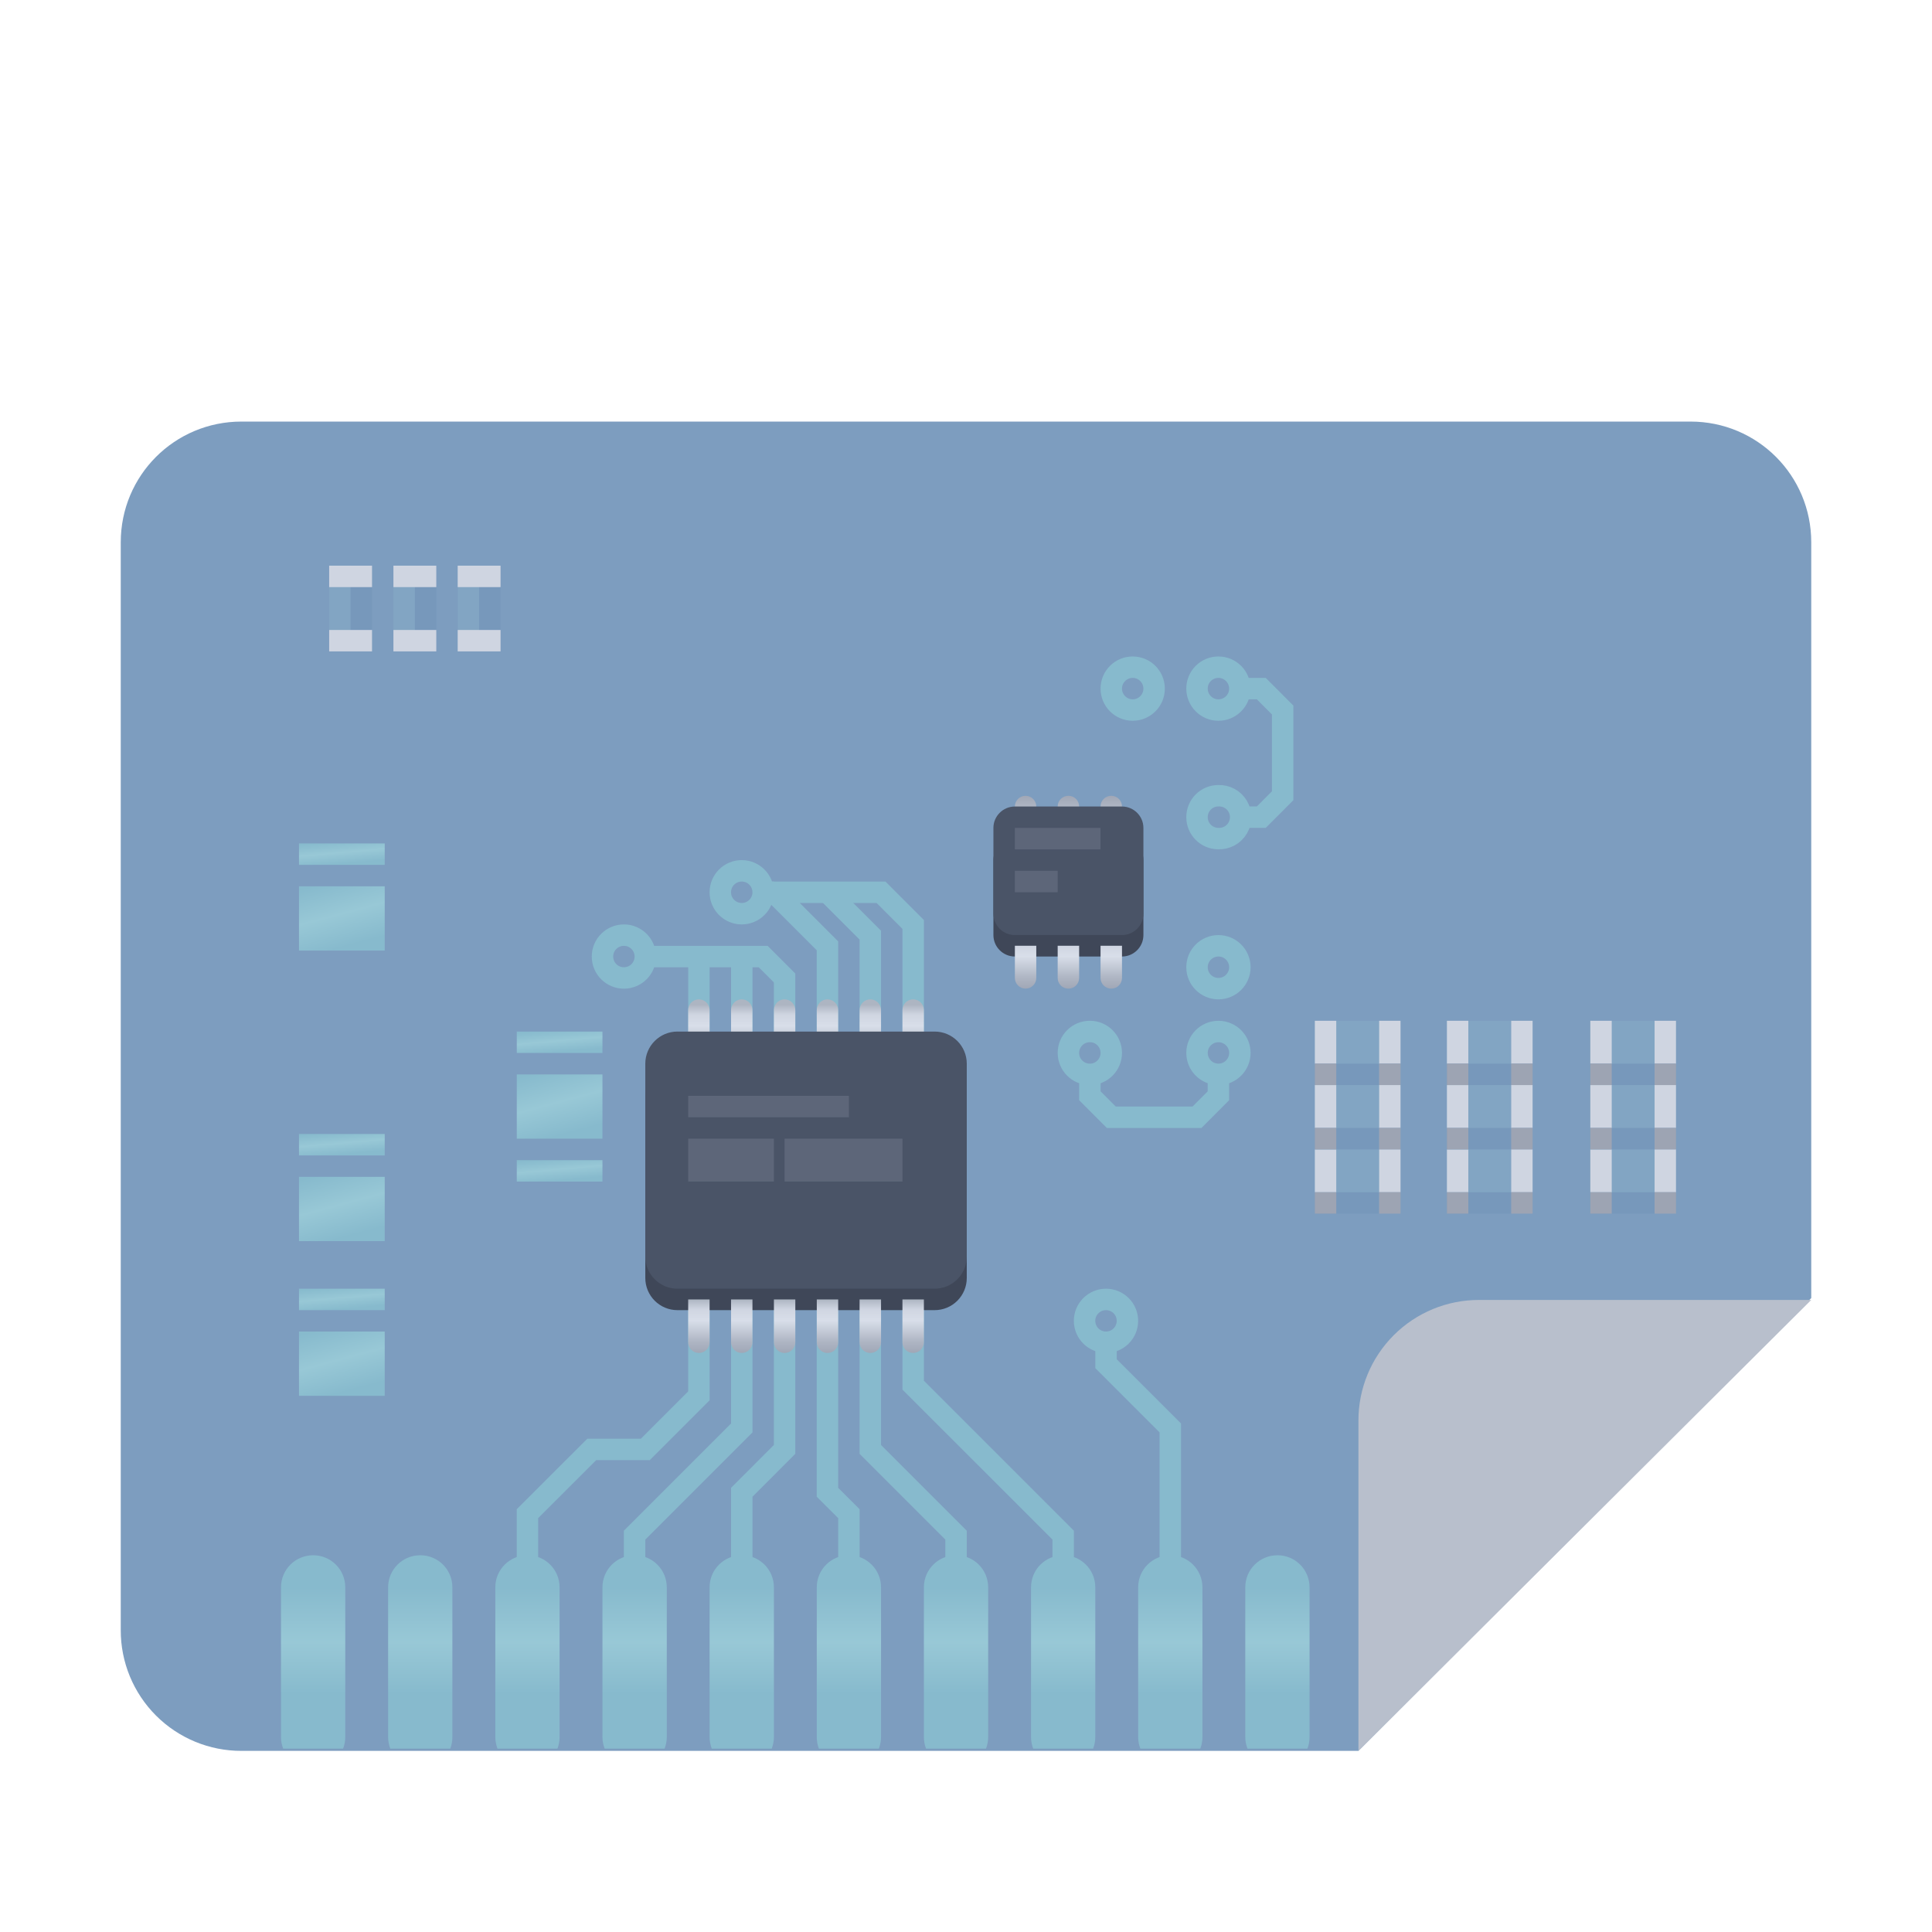
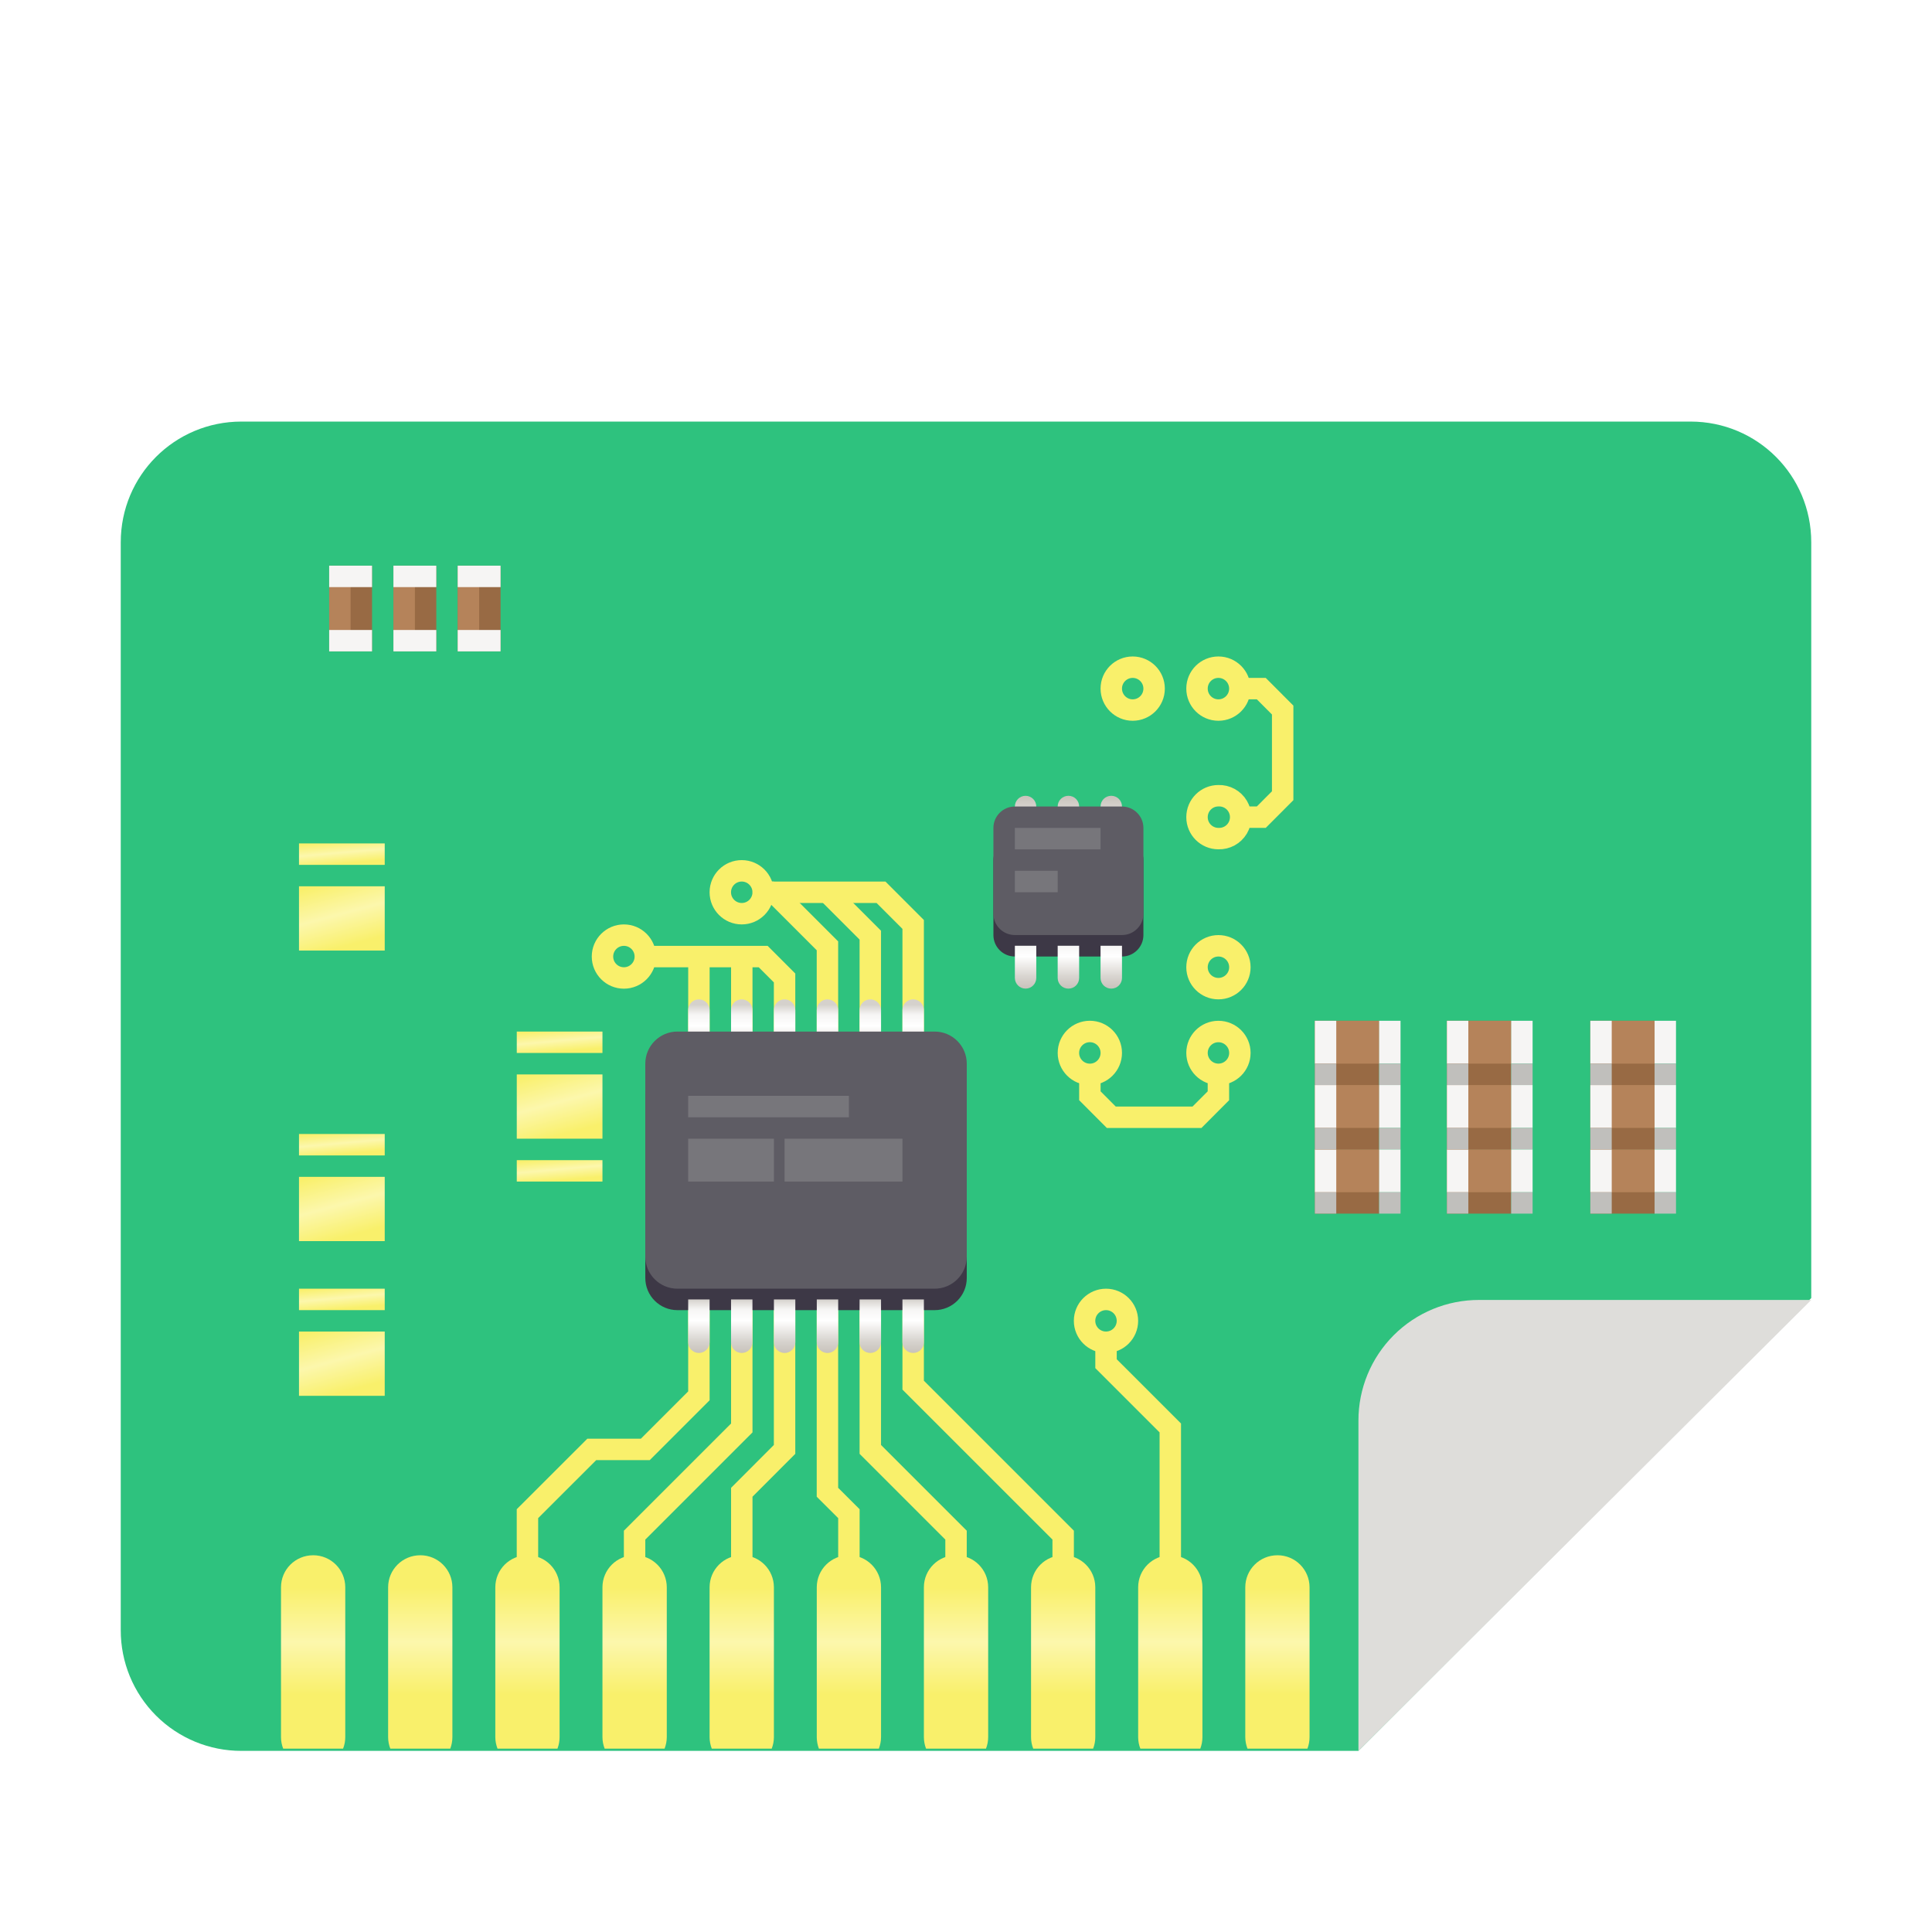
<svg xmlns="http://www.w3.org/2000/svg" xmlns:xlink="http://www.w3.org/1999/xlink" height="128" width="128">
  <linearGradient id="a" gradientUnits="userSpaceOnUse">
-     <stop offset="0" stop-color="#87bacd" />
-     <stop offset=".512" stop-color="#98c8d6" />
-     <stop offset="1" stop-color="#87bacd" />
+     <stop offset="0" stop-color="#f9f06b" />
+     <stop offset=".512" stop-color="#fcf7ac" />
+     <stop offset="1" stop-color="#f9f06b" />
  </linearGradient>
  <linearGradient id="c" gradientTransform="matrix(.17746 0 0 .17717 20.391 70.756)" x1="94.021" x2="94.021" xlink:href="#a" y1="194.219" y2="234.219" />
  <linearGradient id="b" gradientUnits="userSpaceOnUse">
-     <stop offset="0" stop-color="#adb5c2" />
-     <stop offset=".183" stop-color="#cfd5e1" />
-     <stop offset=".395" stop-color="#d8dee9" />
-     <stop offset=".784" stop-color="#afb6c4" />
-     <stop offset="1" stop-color="#a0a7b6" />
+     <stop offset="0" stop-color="#d5d1cc" />
+     <stop offset=".183" stop-color="#f6f5f4" />
+     <stop offset=".395" stop-color="#fff" />
+     <stop offset=".784" stop-color="#d7d3ce" />
+     <stop offset="1" stop-color="#c8c2bb" />
  </linearGradient>
  <linearGradient id="d" x1="60.5" x2="60.5" xlink:href="#b" y1="66.569" y2="70.118" />
  <linearGradient id="e" x1="23.357" x2="24.498" xlink:href="#a" y1="87.509" y2="91.768" />
  <linearGradient id="f" gradientTransform="matrix(.70982 0 0 .2366 11.29 25.281)" x1="17" x2="18.608" xlink:href="#a" y1="253" y2="259" />
  <linearGradient id="g" gradientTransform="matrix(.70982 0 0 .2366 25.719 16.763)" x1="17" x2="18.608" xlink:href="#a" y1="253" y2="259" />
  <linearGradient id="h" x1="37.786" x2="38.927" xlink:href="#a" y1="70.473" y2="74.732" />
  <linearGradient id="i" gradientTransform="matrix(.70982 0 0 .2366 25.719 8.246)" x1="17" x2="18.608" xlink:href="#a" y1="253" y2="259" />
  <linearGradient id="j" x1="67.946" x2="67.946" xlink:href="#b" y1="61.951" y2="65.5" />
  <linearGradient id="k" gradientTransform="matrix(.70982 0 0 -.70982 41.683 233.018)" x1="37" x2="37" xlink:href="#b" y1="249" y2="254" />
  <linearGradient id="l" x1="46.304" x2="46.304" xlink:href="#b" y1="86.089" y2="89.638" />
  <linearGradient id="m" x1="23.357" x2="24.498" xlink:href="#a" y1="77.259" y2="81.518" />
  <linearGradient id="n" gradientTransform="matrix(.70982 0 0 .2366 11.29 15.031)" x1="17" x2="18.608" xlink:href="#a" y1="253" y2="259" />
  <linearGradient id="o" x1="23.357" x2="24.498" xlink:href="#a" y1="58.009" y2="62.268" />
  <linearGradient id="p" gradientTransform="matrix(.70982 0 0 .2366 11.29 -4.219)" x1="17" x2="18.608" xlink:href="#a" y1="253" y2="259" />
  <linearGradient id="q" gradientTransform="matrix(.17746 0 0 .17717 6.19 70.756)" x1="94.021" x2="94.021" xlink:href="#a" y1="194.219" y2="234.219" />
-   <path d="M16 27.93h96c4.434 0 8 3.57 8 8V86l-30 30H16a7.98 7.98 0 0 1-8-8V35.93c0-4.43 3.566-8 8-8zm0 0" fill="#7d9dbf" />
-   <path d="M120 86.125H98a7.98 7.98 0 0 0-8 8V116zm0 0" fill="#b8bfcc" />
-   <path d="M34.945 108.71v-8.425l4.262-4.258h3.547l3.55-3.55V83.87M42.043 107.383v-5.676l7.102-7.102v-7.902" fill="none" stroke="#87bacd" stroke-width="1.42" />
+   <path d="M16 27.93h96c4.434 0 8 3.57 8 8V86l-30 30H16a7.98 7.98 0 0 1-8-8V35.93c0-4.43 3.566-8 8-8zm0 0" fill="#2ec27e" />
+   <path d="M120 86.125H98a7.98 7.98 0 0 0-8 8V116zm0 0" fill="#deddda" />
+   <path d="M34.945 108.71v-8.425l4.262-4.258h3.547l3.55-3.55V83.87M42.043 107.383v-5.676l7.102-7.102v-7.902" fill="none" stroke="#f9f06b" stroke-width="1.42" />
  <path d="M34.945 103.04c-1.18 0-2.129.948-2.129 2.124v9.922c0 .273.055.527.145.766h3.973c.09-.239.14-.493.14-.766v-9.922c0-1.176-.949-2.125-2.129-2.125zm7.098 0c-1.18 0-2.129.948-2.129 2.124v9.922c0 .273.055.527.145.766h3.972c.09-.239.145-.493.145-.766v-9.922a2.126 2.126 0 0 0-2.133-2.125zm7.102 0c-1.18 0-2.133.948-2.133 2.124v9.922c0 .273.054.527.144.766h3.973c.09-.239.144-.493.144-.766v-9.922c0-1.176-.949-2.125-2.128-2.125zm7.097 0c-1.18 0-2.129.948-2.129 2.124v9.922c0 .273.051.527.14.766h3.974c.09-.239.144-.493.144-.766v-9.922c0-1.176-.95-2.125-2.129-2.125zm7.098 0c-1.18 0-2.13.948-2.13 2.124v9.922c0 .273.052.527.142.766h3.972a2.07 2.07 0 0 0 .145-.766v-9.922c0-1.176-.95-2.125-2.13-2.125zm7.097 0c-1.18 0-2.128.948-2.128 2.124v9.922c0 .273.05.527.144.766h3.969a2.07 2.07 0 0 0 .144-.766v-9.922c0-1.176-.949-2.125-2.129-2.125zm7.098 0c-1.18 0-2.129.948-2.129 2.124v9.922c0 .273.051.527.145.766h3.972c.09-.239.141-.493.141-.766v-9.922c0-1.176-.95-2.125-2.129-2.125zm7.098 0c-1.18 0-2.13.948-2.13 2.124v9.922c0 .273.056.527.145.766h3.973c.09-.239.14-.493.14-.766v-9.922c0-1.176-.948-2.125-2.128-2.125zm0 0" fill="url(#c)" />
-   <path d="M63.34 105.254v-3.547l-5.68-5.68v-9.226M56.242 105.254v-4.969l-1.422-1.418V86.801M49.145 105.254v-6.387l2.835-2.84v-9.226" fill="none" stroke="#87bacd" stroke-width="1.42" />
-   <path d="M44.883 70.473h17.035a2.13 2.13 0 0 1 2.133 2.129v12.066a2.13 2.13 0 0 1-2.133 2.133H44.883a2.13 2.13 0 0 1-2.13-2.133V72.602c0-1.176.954-2.13 2.13-2.13zm0 0" fill="#3f4758" />
-   <path d="M50.563 59.117h7.808l2.129 2.13v8.515" fill="none" stroke="#87bacd" stroke-width="1.42" />
-   <path d="M57.66 69.762v-7.805l-2.84-2.84M54.82 69.762v-7.098l-3.547-3.547M51.98 69.762v-4.969l-1.417-1.418h-7.81M49.145 69.762v-5.676M46.305 69.762v-5.676" fill="none" stroke="#87bacd" stroke-width="1.42" />
+   <path d="M63.34 105.254v-3.547l-5.68-5.68v-9.226M56.242 105.254v-4.969l-1.422-1.418V86.801M49.145 105.254v-6.387l2.835-2.84v-9.226" fill="none" stroke="#f9f06b" stroke-width="1.42" />
+   <path d="M44.883 70.473h17.035a2.13 2.13 0 0 1 2.133 2.129v12.066a2.13 2.13 0 0 1-2.133 2.133H44.883a2.13 2.13 0 0 1-2.13-2.133V72.602c0-1.176.954-2.13 2.13-2.13zm0 0" fill="#3d3846" />
+   <path d="M50.563 59.117h7.808l2.129 2.13v8.515" fill="none" stroke="#f9f06b" stroke-width="1.42" />
+   <path d="M57.66 69.762v-7.805l-2.84-2.84M54.82 69.762v-7.098l-3.547-3.547M51.98 69.762v-4.969l-1.417-1.418h-7.81M49.145 69.762v-5.676M46.305 69.762v-5.676" fill="none" stroke="#f9f06b" stroke-width="1.42" />
  <path d="M46.305 66.21a.709.709 0 0 0-.711.712v2.84h1.418v-2.84a.708.708 0 0 0-.707-.711zm2.84 0a.709.709 0 0 0-.711.712v2.84h1.418v-2.84a.708.708 0 0 0-.707-.711zm2.835 0a.708.708 0 0 0-.707.712v2.84h1.418v-2.84a.709.709 0 0 0-.71-.711zm2.84 0a.708.708 0 0 0-.707.712v2.84h1.418v-2.84a.709.709 0 0 0-.71-.711zm2.84 0a.709.709 0 0 0-.71.712v2.84h1.421v-2.84a.709.709 0 0 0-.71-.711zm2.84 0a.709.709 0 0 0-.71.712v2.84h1.42v-2.84a.709.709 0 0 0-.71-.711zm0 0" fill="url(#d)" />
-   <path d="M44.883 68.344h17.035a2.13 2.13 0 0 1 2.133 2.129V83.25a2.13 2.13 0 0 1-2.133 2.129H44.883a2.129 2.129 0 0 1-2.13-2.129V70.473c0-1.176.954-2.13 2.13-2.13zm0 0" fill="#4a5467" />
-   <path d="M60.5 86.8v4.97l9.938 9.937v2.836" fill="none" stroke="#87bacd" stroke-width="1.42" />
-   <path d="M45.594 72.602h10.648v1.421H45.594zM45.594 75.441h5.68v2.84h-5.68zM51.98 75.441h7.81v2.84h-7.81zm0 0" fill="#5d6679" />
-   <g fill="none" stroke="#87bacd" stroke-width="1.42">
+   <path d="M44.883 68.344h17.035a2.13 2.13 0 0 1 2.133 2.129V83.25a2.13 2.13 0 0 1-2.133 2.129H44.883a2.129 2.129 0 0 1-2.13-2.129V70.473c0-1.176.954-2.13 2.13-2.13zm0 0" fill="#5e5c64" />
+   <path d="M60.5 86.8v4.97l9.938 9.937v2.836" fill="none" stroke="#f9f06b" stroke-width="1.42" />
+   <path d="M45.594 72.602h10.648v1.421H45.594zM45.594 75.441h5.68v2.84h-5.68zM51.98 75.441h7.81v2.84h-7.81zm0 0" fill="#77767b" />
+   <g fill="none" stroke="#f9f06b" stroke-width="1.42">
    <path d="M74.695 87.508a1.419 1.419 0 1 1-2.84 0c0-.781.637-1.418 1.422-1.418s1.418.637 1.418 1.418zM73.625 69.758c0 .785-.637 1.422-1.418 1.422a1.422 1.422 0 0 1-1.422-1.422 1.42 1.42 0 0 1 2.84 0zM82.145 69.758a1.419 1.419 0 1 1-2.84 0c0-.781.633-1.418 1.418-1.418s1.422.637 1.422 1.418zM82.145 64.082c0 .781-.637 1.418-1.422 1.418s-1.418-.637-1.418-1.418a1.419 1.419 0 1 1 2.84 0zm0 0" />
    <path d="M73.277 88.93v1.418l4.258 4.257v10.649M72.207 71.18v1.418l1.418 1.422h5.68l1.418-1.422V71.18M50.563 59.117a1.42 1.42 0 1 1-2.841-.005 1.42 1.42 0 0 1 2.84.005zM42.754 63.375c0 .785-.637 1.418-1.418 1.418a1.419 1.419 0 1 1 1.418-1.418zm0 0" />
  </g>
  <path d="M19.809 88.219h5.68v4.258h-5.68zm0 0" fill="url(#e)" />
  <path d="M19.809 85.379h5.68V86.8h-5.68zm0 0" fill="url(#f)" />
  <path d="M34.238 76.863h5.676v1.418h-5.676zm0 0" fill="url(#g)" />
  <path d="M34.238 71.184h5.676v4.257h-5.676zm0 0" fill="url(#h)" />
  <path d="M34.238 68.344h5.676v1.418h-5.676zm0 0" fill="url(#i)" />
-   <path d="M80.723 52.719a1.421 1.421 0 1 1 0 2.84 1.418 1.418 0 0 1-1.418-1.418c0-.786.632-1.422 1.418-1.422zM80.723 44.203a1.419 1.419 0 1 1 0 2.84c-.785 0-1.418-.637-1.418-1.422s.632-1.418 1.418-1.418zM75.043 44.203a1.419 1.419 0 1 1 0 2.84c-.781 0-1.418-.637-1.418-1.422s.637-1.418 1.418-1.418zm0 0" fill="none" stroke="#87bacd" stroke-width="1.42" />
-   <path d="M82.145 54.14h1.418l1.417-1.421v-5.676l-1.418-1.422h-1.417" fill="none" stroke="#87bacd" stroke-width="1.42" />
-   <path d="M67.238 55.563h7.098a1.42 1.42 0 0 1 1.418 1.417v4.97c0 .784-.637 1.421-1.418 1.421h-7.098a1.422 1.422 0 0 1-1.422-1.422V56.98c0-.78.637-1.417 1.422-1.417zm0 0" fill="#3f4758" />
+   <path d="M80.723 52.719a1.421 1.421 0 1 1 0 2.84 1.418 1.418 0 0 1-1.418-1.418c0-.786.632-1.422 1.418-1.422zM80.723 44.203a1.419 1.419 0 1 1 0 2.84c-.785 0-1.418-.637-1.418-1.422s.632-1.418 1.418-1.418zM75.043 44.203a1.419 1.419 0 1 1 0 2.84c-.781 0-1.418-.637-1.418-1.422s.637-1.418 1.418-1.418zm0 0" fill="none" stroke="#f9f06b" stroke-width="1.42" />
+   <path d="M82.145 54.14h1.418l1.417-1.421v-5.676l-1.418-1.422h-1.417" fill="none" stroke="#f9f06b" stroke-width="1.42" />
+   <path d="M67.238 55.563h7.098a1.42 1.42 0 0 1 1.418 1.417v4.97c0 .784-.637 1.421-1.418 1.421h-7.098a1.422 1.422 0 0 1-1.422-1.422V56.98c0-.78.637-1.417 1.422-1.417zm0 0" fill="#3d3846" />
  <path d="M67.238 62.66v2.13a.709.709 0 1 0 1.418 0v-2.13zm2.836 0v2.13c0 .394.317.71.711.71.395 0 .711-.316.711-.71v-2.13zm2.84 0v2.13c0 .394.316.71.711.71s.71-.316.71-.71v-2.13zm0 0" fill="url(#j)" />
  <path d="M67.238 55.563v-2.13a.709.709 0 1 1 1.418 0v2.13zm2.836 0v-2.13c0-.394.317-.71.711-.71.395 0 .711.316.711.71v2.13zm2.84 0v-2.13c0-.394.316-.71.711-.71s.71.316.71.71v2.13zm0 0" fill="url(#k)" />
-   <path d="M67.238 53.434h7.098a1.42 1.42 0 0 1 1.418 1.418v5.68c0 .784-.637 1.417-1.418 1.417h-7.098a1.419 1.419 0 0 1-1.422-1.418v-5.68c0-.78.637-1.417 1.422-1.417zm0 0" fill="#4a5467" />
-   <path d="M67.238 54.852h5.676v1.421h-5.676zM67.238 57.691h2.836v1.422h-2.836zm0 0" fill="#5d6679" />
-   <path d="M87.113 76.148h4.258v4.258h-4.258zm0 0" fill="#7798bb" />
-   <path d="M87.113 76.148h4.258v2.84h-4.258zm0 0" fill="#82a5c3" />
-   <path d="M87.113 76.148h1.418v2.84h-1.418zm0 0" fill="#cfd5e1" />
-   <path d="M87.113 80.406h1.418v-1.418h-1.418zm0 0" fill="#9da4b3" />
-   <path d="M91.371 76.148h1.418v2.84h-1.418zm0 0" fill="#cfd5e1" />
-   <path d="M91.371 80.406h1.418v-1.418h-1.418zm0 0" fill="#9da4b3" />
-   <path d="M87.113 71.887h4.258v4.261h-4.258zm0 0" fill="#7798bb" />
-   <path d="M87.113 71.887h4.258v2.84h-4.258zm0 0" fill="#82a5c3" />
-   <path d="M87.113 71.887h1.418v2.84h-1.418zm0 0" fill="#cfd5e1" />
-   <path d="M87.113 76.148h1.418v-1.421h-1.418zm0 0" fill="#9da4b3" />
-   <path d="M91.371 71.887h1.418v2.84h-1.418zm0 0" fill="#cfd5e1" />
-   <path d="M91.371 76.148h1.418v-1.421h-1.418zm0 0" fill="#9da4b3" />
-   <path d="M87.113 67.629h4.258v4.258h-4.258zm0 0" fill="#7798bb" />
-   <path d="M87.113 67.629h4.258v2.84h-4.258zm0 0" fill="#82a5c3" />
-   <path d="M87.113 67.629h1.418v2.84h-1.418zm0 0" fill="#cfd5e1" />
-   <path d="M87.113 71.887h1.418v-1.418h-1.418zm0 0" fill="#9da4b3" />
-   <path d="M91.371 67.629h1.418v2.84h-1.418zm0 0" fill="#cfd5e1" />
-   <path d="M91.371 71.887h1.418v-1.418h-1.418zm0 0" fill="#9da4b3" />
-   <path d="M21.809 43.156v-5.68h2.84v5.68zm0 0" fill="#7798bb" />
-   <path d="M21.809 43.156v-5.68h1.418v5.68zm0 0" fill="#82a5c3" />
-   <path d="M21.809 43.156v-1.418h2.84v1.418zM21.809 38.898v-1.421h2.84v1.421zm0 0" fill="#cfd5e1" />
-   <path d="M30.324 43.156v-5.68h2.84v5.68zm0 0" fill="#7798bb" />
-   <path d="M30.324 43.156v-5.68h1.422v5.68zm0 0" fill="#82a5c3" />
-   <path d="M30.324 43.156v-1.418h2.84v1.418zM30.324 38.898v-1.421h2.84v1.421zm0 0" fill="#cfd5e1" />
-   <path d="M26.066 43.156v-5.68h2.84v5.68zm0 0" fill="#7798bb" />
-   <path d="M26.066 43.156v-5.68h1.422v5.68zm0 0" fill="#82a5c3" />
-   <path d="M26.066 43.156v-1.418h2.84v1.418zM26.066 38.898v-1.421h2.84v1.421zm0 0" fill="#cfd5e1" />
+   <path d="M67.238 53.434h7.098a1.42 1.42 0 0 1 1.418 1.418v5.68c0 .784-.637 1.417-1.418 1.417h-7.098a1.419 1.419 0 0 1-1.422-1.418v-5.68c0-.78.637-1.417 1.422-1.417zm0 0" fill="#5e5c64" />
+   <path d="M67.238 54.852h5.676v1.421h-5.676zM67.238 57.691h2.836v1.422h-2.836zm0 0" fill="#77767b" />
+   <path d="M87.113 76.148h4.258v4.258h-4.258zm0 0" fill="#986a44" />
+   <path d="M87.113 76.148h4.258v2.84h-4.258zm0 0" fill="#b5835a" />
+   <path d="M87.113 76.148h1.418v2.84h-1.418zm0 0" fill="#f6f5f4" />
+   <path d="M87.113 80.406h1.418v-1.418h-1.418zm0 0" fill="#c0bfbc" />
+   <path d="M91.371 76.148h1.418v2.84h-1.418zm0 0" fill="#f6f5f4" />
+   <path d="M91.371 80.406h1.418v-1.418h-1.418zm0 0" fill="#c0bfbc" />
+   <path d="M87.113 71.887h4.258v4.261h-4.258zm0 0" fill="#986a44" />
+   <path d="M87.113 71.887h4.258v2.84h-4.258zm0 0" fill="#b5835a" />
+   <path d="M87.113 71.887h1.418v2.84h-1.418zm0 0" fill="#f6f5f4" />
+   <path d="M87.113 76.148h1.418v-1.421h-1.418zm0 0" fill="#c0bfbc" />
+   <path d="M91.371 71.887h1.418v2.84h-1.418zm0 0" fill="#f6f5f4" />
+   <path d="M91.371 76.148h1.418v-1.421h-1.418zm0 0" fill="#c0bfbc" />
+   <path d="M87.113 67.629h4.258v4.258h-4.258zm0 0" fill="#986a44" />
+   <path d="M87.113 67.629h4.258v2.84h-4.258zm0 0" fill="#b5835a" />
+   <path d="M87.113 67.629h1.418v2.84h-1.418zm0 0" fill="#f6f5f4" />
+   <path d="M87.113 71.887h1.418v-1.418h-1.418zm0 0" fill="#c0bfbc" />
+   <path d="M91.371 67.629h1.418v2.84h-1.418zm0 0" fill="#f6f5f4" />
+   <path d="M91.371 71.887h1.418v-1.418h-1.418zm0 0" fill="#c0bfbc" />
+   <path d="M21.809 43.156v-5.68h2.84v5.68zm0 0" fill="#986a44" />
+   <path d="M21.809 43.156v-5.68h1.418v5.68zm0 0" fill="#b5835a" />
+   <path d="M21.809 43.156v-1.418h2.84v1.418zM21.809 38.898v-1.421h2.84v1.421zm0 0" fill="#f6f5f4" />
+   <path d="M30.324 43.156v-5.68h2.84v5.68zm0 0" fill="#986a44" />
+   <path d="M30.324 43.156v-5.68h1.422v5.68zm0 0" fill="#b5835a" />
+   <path d="M30.324 43.156v-1.418h2.84v1.418zM30.324 38.898v-1.421h2.84v1.421zm0 0" fill="#f6f5f4" />
+   <path d="M26.066 43.156v-5.68h2.84v5.68zm0 0" fill="#986a44" />
+   <path d="M26.066 43.156v-5.68h1.422v5.68zm0 0" fill="#b5835a" />
+   <path d="M26.066 43.156v-1.418h2.84v1.418zM26.066 38.898v-1.421h2.84v1.421zm0 0" fill="#f6f5f4" />
  <path d="M45.594 86.09v2.84c0 .39.316.707.71.707.391 0 .708-.317.708-.707v-2.84zm2.84 0v2.84c0 .39.316.707.71.707.391 0 .708-.317.708-.707v-2.84zm2.84 0v2.84a.708.708 0 0 0 1.418 0v-2.84zm2.84 0v2.84a.708.708 0 0 0 1.418 0v-2.84zm2.835 0v2.84c0 .39.317.707.711.707.395 0 .711-.317.711-.707v-2.84zm2.84 0v2.84c0 .39.316.707.711.707s.71-.317.71-.707v-2.84zm0 0" fill="url(#l)" />
-   <path d="M105.363 76.148h4.258v4.258h-4.258zm0 0" fill="#7798bb" />
-   <path d="M105.363 76.148h4.258v2.84h-4.258zm0 0" fill="#82a5c3" />
-   <path d="M105.363 76.148h1.418v2.84h-1.418zm0 0" fill="#cfd5e1" />
-   <path d="M105.363 80.406h1.418v-1.418h-1.418zm0 0" fill="#9da4b3" />
-   <path d="M109.621 76.148h1.418v2.84h-1.418zm0 0" fill="#cfd5e1" />
-   <path d="M109.621 80.406h1.418v-1.418h-1.418zm0 0" fill="#9da4b3" />
-   <path d="M105.363 71.887h4.258v4.261h-4.258zm0 0" fill="#7798bb" />
-   <path d="M105.363 71.887h4.258v2.84h-4.258zm0 0" fill="#82a5c3" />
-   <path d="M105.363 71.887h1.418v2.84h-1.418zm0 0" fill="#cfd5e1" />
-   <path d="M105.363 76.148h1.418v-1.421h-1.418zm0 0" fill="#9da4b3" />
-   <path d="M109.621 71.887h1.418v2.84h-1.418zm0 0" fill="#cfd5e1" />
-   <path d="M109.621 76.148h1.418v-1.421h-1.418zm0 0" fill="#9da4b3" />
-   <path d="M105.363 67.629h4.258v4.258h-4.258zm0 0" fill="#7798bb" />
-   <path d="M105.363 67.629h4.258v2.84h-4.258zm0 0" fill="#82a5c3" />
-   <path d="M105.363 67.629h1.418v2.84h-1.418zm0 0" fill="#cfd5e1" />
-   <path d="M105.363 71.887h1.418v-1.418h-1.418zm0 0" fill="#9da4b3" />
-   <path d="M109.621 67.629h1.418v2.84h-1.418zm0 0" fill="#cfd5e1" />
-   <path d="M109.621 71.887h1.418v-1.418h-1.418zm0 0" fill="#9da4b3" />
-   <path d="M95.863 76.148h4.258v4.258h-4.258zm0 0" fill="#7798bb" />
-   <path d="M95.863 76.148h4.258v2.84h-4.258zm0 0" fill="#82a5c3" />
-   <path d="M95.863 76.148h1.418v2.84h-1.418zm0 0" fill="#cfd5e1" />
-   <path d="M95.863 80.406h1.418v-1.418h-1.418zm0 0" fill="#9da4b3" />
-   <path d="M100.121 76.148h1.418v2.84h-1.418zm0 0" fill="#cfd5e1" />
-   <path d="M100.121 80.406h1.418v-1.418h-1.418zm0 0" fill="#9da4b3" />
-   <path d="M95.863 71.887h4.258v4.261h-4.258zm0 0" fill="#7798bb" />
-   <path d="M95.863 71.887h4.258v2.84h-4.258zm0 0" fill="#82a5c3" />
-   <path d="M95.863 71.887h1.418v2.84h-1.418zm0 0" fill="#cfd5e1" />
-   <path d="M95.863 76.148h1.418v-1.421h-1.418zm0 0" fill="#9da4b3" />
-   <path d="M100.121 71.887h1.418v2.84h-1.418zm0 0" fill="#cfd5e1" />
-   <path d="M100.121 76.148h1.418v-1.421h-1.418zm0 0" fill="#9da4b3" />
-   <path d="M95.863 67.629h4.258v4.258h-4.258zm0 0" fill="#7798bb" />
-   <path d="M95.863 67.629h4.258v2.84h-4.258zm0 0" fill="#82a5c3" />
-   <path d="M95.863 67.629h1.418v2.84h-1.418zm0 0" fill="#cfd5e1" />
-   <path d="M95.863 71.887h1.418v-1.418h-1.418zm0 0" fill="#9da4b3" />
-   <path d="M100.121 67.629h1.418v2.84h-1.418zm0 0" fill="#cfd5e1" />
-   <path d="M100.121 71.887h1.418v-1.418h-1.418zm0 0" fill="#9da4b3" />
+   <path d="M105.363 76.148h4.258v4.258h-4.258zm0 0" fill="#986a44" />
+   <path d="M105.363 76.148h4.258v2.84h-4.258zm0 0" fill="#b5835a" />
+   <path d="M105.363 76.148h1.418v2.84h-1.418zm0 0" fill="#f6f5f4" />
+   <path d="M105.363 80.406h1.418v-1.418h-1.418zm0 0" fill="#c0bfbc" />
+   <path d="M109.621 76.148h1.418v2.84h-1.418zm0 0" fill="#f6f5f4" />
+   <path d="M109.621 80.406h1.418v-1.418h-1.418zm0 0" fill="#c0bfbc" />
+   <path d="M105.363 71.887h4.258v4.261h-4.258zm0 0" fill="#986a44" />
+   <path d="M105.363 71.887h4.258v2.84h-4.258zm0 0" fill="#b5835a" />
+   <path d="M105.363 71.887h1.418v2.84h-1.418zm0 0" fill="#f6f5f4" />
+   <path d="M105.363 76.148h1.418v-1.421h-1.418zm0 0" fill="#c0bfbc" />
+   <path d="M109.621 71.887h1.418v2.84h-1.418zm0 0" fill="#f6f5f4" />
+   <path d="M109.621 76.148h1.418v-1.421h-1.418zm0 0" fill="#c0bfbc" />
+   <path d="M105.363 67.629h4.258v4.258h-4.258zm0 0" fill="#986a44" />
+   <path d="M105.363 67.629h4.258v2.84h-4.258zm0 0" fill="#b5835a" />
+   <path d="M105.363 67.629h1.418v2.84h-1.418zm0 0" fill="#f6f5f4" />
+   <path d="M105.363 71.887h1.418v-1.418h-1.418zm0 0" fill="#c0bfbc" />
+   <path d="M109.621 67.629h1.418v2.84h-1.418zm0 0" fill="#f6f5f4" />
+   <path d="M109.621 71.887h1.418v-1.418h-1.418zm0 0" fill="#c0bfbc" />
+   <path d="M95.863 76.148h4.258v4.258h-4.258zm0 0" fill="#986a44" />
+   <path d="M95.863 76.148h4.258v2.84h-4.258zm0 0" fill="#b5835a" />
+   <path d="M95.863 76.148h1.418v2.84h-1.418zm0 0" fill="#f6f5f4" />
+   <path d="M95.863 80.406h1.418v-1.418h-1.418zm0 0" fill="#c0bfbc" />
+   <path d="M100.121 76.148h1.418v2.84h-1.418zm0 0" fill="#f6f5f4" />
+   <path d="M100.121 80.406h1.418v-1.418h-1.418zm0 0" fill="#c0bfbc" />
+   <path d="M95.863 71.887h4.258v4.261h-4.258zm0 0" fill="#986a44" />
+   <path d="M95.863 71.887h4.258v2.84h-4.258zm0 0" fill="#b5835a" />
+   <path d="M95.863 71.887h1.418v2.84h-1.418zm0 0" fill="#f6f5f4" />
+   <path d="M95.863 76.148h1.418v-1.421h-1.418zm0 0" fill="#c0bfbc" />
+   <path d="M100.121 71.887h1.418v2.84h-1.418zm0 0" fill="#f6f5f4" />
+   <path d="M100.121 76.148h1.418v-1.421h-1.418zm0 0" fill="#c0bfbc" />
+   <path d="M95.863 67.629h4.258v4.258h-4.258zm0 0" fill="#986a44" />
+   <path d="M95.863 67.629h4.258v2.84h-4.258zm0 0" fill="#b5835a" />
+   <path d="M95.863 67.629h1.418v2.84h-1.418zm0 0" fill="#f6f5f4" />
+   <path d="M95.863 71.887h1.418v-1.418h-1.418zm0 0" fill="#c0bfbc" />
+   <path d="M100.121 67.629h1.418v2.84h-1.418zm0 0" fill="#f6f5f4" />
+   <path d="M100.121 71.887h1.418v-1.418h-1.418zm0 0" fill="#c0bfbc" />
  <path d="M19.809 77.969h5.68v4.258h-5.68zm0 0" fill="url(#m)" />
  <path d="M19.809 75.129h5.68v1.422h-5.68zm0 0" fill="url(#n)" />
  <path d="M19.809 58.719h5.68v4.258h-5.68zm0 0" fill="url(#o)" />
  <path d="M19.809 55.879h5.68V57.3h-5.68zm0 0" fill="url(#p)" />
  <path d="M20.746 103.04c-1.18 0-2.129.948-2.129 2.124v9.922c0 .273.051.527.145.766h3.968a2.07 2.07 0 0 0 .145-.766v-9.922c0-1.176-.95-2.125-2.129-2.125zm7.098 0c-1.18 0-2.13.948-2.13 2.124v9.922c0 .273.052.527.145.766h3.973c.09-.239.14-.493.14-.766v-9.922c0-1.176-.949-2.125-2.128-2.125zm0 0" fill="url(#q)" />
</svg>
